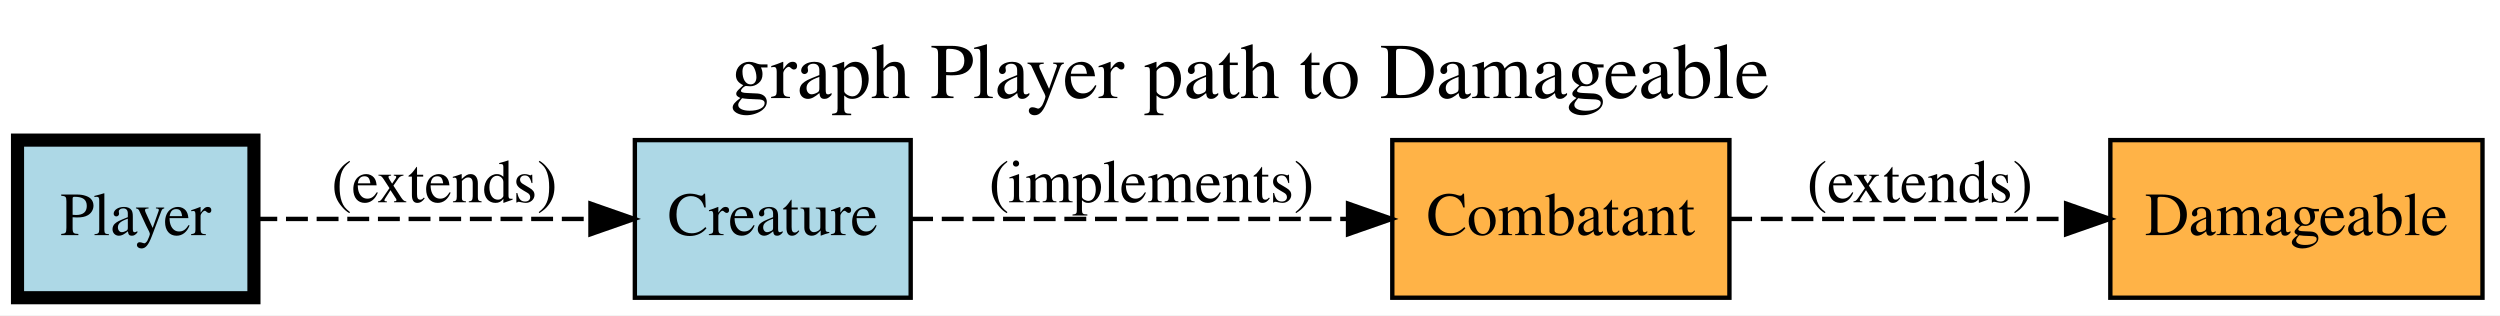
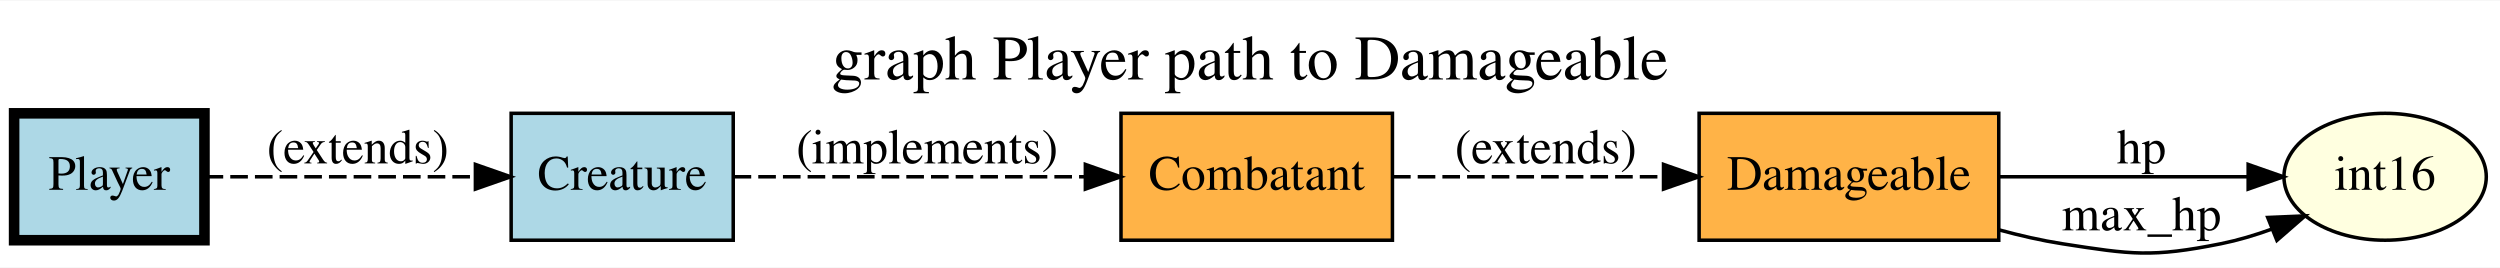
- <svg xmlns="http://www.w3.org/2000/svg" width="571pt" height="72pt" viewBox="0.00 0.00 571.00 72.00">
-   <g id="graph0" class="graph" transform="scale(1 1) rotate(0) translate(4 68)">
-     <polygon fill="white" stroke="transparent" points="-4,4 -4,-68 567,-68 567,4 -4,4" />
-     <text text-anchor="middle" x="281.5" y="-45.6" font-family="Times,serif" font-size="18.00">graph Player path to Damageable</text>
+ <svg xmlns="http://www.w3.org/2000/svg" width="709pt" height="76pt" viewBox="0.00 0.00 709.19 75.73">
+   <g id="graph0" class="graph" transform="scale(1 1) rotate(0) translate(4 71.73)">
+     <polygon fill="white" stroke="transparent" points="-4,4 -4,-71.73 705.19,-71.73 705.19,4 -4,4" />
+     <text text-anchor="middle" x="350.6" y="-49.33" font-family="Times,serif" font-size="18.00">graph Player path to Damageable</text>
    <g id="node1" class="node">
-       <polygon fill="#ffb347" stroke="black" points="391,-36 314,-36 314,0 391,0 391,-36" />
-       <text text-anchor="middle" x="352.5" y="-14.3" font-family="Times,serif" font-size="14.00">Combatant</text>
+       <polygon fill="#ffb347" stroke="black" points="391,-39.73 314,-39.73 314,-3.73 391,-3.73 391,-39.73" />
+       <text text-anchor="middle" x="352.5" y="-18.03" font-family="Times,serif" font-size="14.00">Combatant</text>
    </g>
    <g id="node3" class="node">
-       <polygon fill="#ffb347" stroke="black" points="563,-36 478,-36 478,0 563,0 563,-36" />
-       <text text-anchor="middle" x="520.5" y="-14.3" font-family="Times,serif" font-size="14.00">Damageable</text>
+       <polygon fill="#ffb347" stroke="black" points="563,-39.73 478,-39.73 478,-3.73 563,-3.73 563,-39.73" />
+       <text text-anchor="middle" x="520.5" y="-18.03" font-family="Times,serif" font-size="14.00">Damageable</text>
    </g>
    <g id="edge3" class="edge">
-       <path fill="none" stroke="black" stroke-dasharray="5,2" d="M391.17,-18C413.77,-18 442.83,-18 467.59,-18" />
-       <polygon fill="black" stroke="black" points="467.9,-21.5 477.9,-18 467.9,-14.5 467.9,-21.5" />
-       <text text-anchor="middle" x="434.5" y="-21.8" font-family="Times,serif" font-size="14.00">(extends)</text>
+       <path fill="none" stroke="black" stroke-dasharray="5,2" d="M391.17,-21.73C413.77,-21.73 442.83,-21.73 467.59,-21.73" />
+       <polygon fill="black" stroke="black" points="467.9,-25.23 477.9,-21.73 467.9,-18.23 467.9,-25.23" />
+       <text text-anchor="middle" x="434.5" y="-25.53" font-family="Times,serif" font-size="14.00">(extends)</text>
    </g>
    <g id="node2" class="node">
-       <polygon fill="#add8e6" stroke="black" points="204,-36 141,-36 141,0 204,0 204,-36" />
-       <text text-anchor="middle" x="172.5" y="-14.3" font-family="Times,serif" font-size="14.00">Creature</text>
+       <polygon fill="#add8e6" stroke="black" points="204,-39.73 141,-39.73 141,-3.73 204,-3.73 204,-39.73" />
+       <text text-anchor="middle" x="172.5" y="-18.03" font-family="Times,serif" font-size="14.00">Creature</text>
    </g>
    <g id="edge2" class="edge">
-       <path fill="none" stroke="black" stroke-dasharray="5,2" d="M204.1,-18C231.43,-18 271.91,-18 303.53,-18" />
-       <polygon fill="black" stroke="black" points="303.89,-21.5 313.89,-18 303.89,-14.5 303.89,-21.5" />
-       <text text-anchor="middle" x="259" y="-21.8" font-family="Times,serif" font-size="14.00">(implements)</text>
+       <path fill="none" stroke="black" stroke-dasharray="5,2" d="M204.1,-21.73C231.43,-21.73 271.91,-21.73 303.53,-21.73" />
+       <polygon fill="black" stroke="black" points="303.89,-25.23 313.89,-21.73 303.89,-18.23 303.89,-25.23" />
+       <text text-anchor="middle" x="259" y="-25.53" font-family="Times,serif" font-size="14.00">(implements)</text>
+     </g>
+     <g id="node5" class="node">
+       <ellipse fill="#ffffe0" stroke="black" cx="672.6" cy="-21.73" rx="28.7" ry="18" />
+       <text text-anchor="middle" x="672.6" y="-18.03" font-family="Times,serif" font-size="14.00">int16</text>
+     </g>
+     <g id="edge4" class="edge">
+       <path fill="none" stroke="black" d="M563.31,-21.73C585.38,-21.73 612.25,-21.73 633.7,-21.73" />
+       <polygon fill="black" stroke="black" points="633.75,-25.23 643.75,-21.73 633.75,-18.23 633.75,-25.23" />
+       <text text-anchor="middle" x="603.5" y="-25.53" font-family="Times,serif" font-size="14.00">hp</text>
+     </g>
+     <g id="edge5" class="edge">
+       <path fill="none" stroke="black" d="M563.04,-6.68C569,-5.05 575.11,-3.65 581,-2.73 600.76,0.35 606.39,1.19 626,-2.73 630.79,-3.69 635.71,-5.16 640.46,-6.88" />
+       <polygon fill="black" stroke="black" points="639.3,-10.18 649.89,-10.63 641.9,-3.68 639.3,-10.18" />
+       <text text-anchor="middle" x="603.5" y="-6.53" font-family="Times,serif" font-size="14.00">max_hp</text>
    </g>
    <g id="node4" class="node">
-       <polygon fill="#add8e6" stroke="black" stroke-width="3" points="54,-36 0,-36 0,0 54,0 54,-36" />
-       <text text-anchor="middle" x="27" y="-14.3" font-family="Times,serif" font-size="14.00">Player</text>
+       <polygon fill="#add8e6" stroke="black" stroke-width="3" points="54,-39.73 0,-39.73 0,-3.73 54,-3.73 54,-39.73" />
+       <text text-anchor="middle" x="27" y="-18.03" font-family="Times,serif" font-size="14.00">Player</text>
    </g>
    <g id="edge1" class="edge">
-       <path fill="none" stroke="black" stroke-dasharray="5,2" d="M54.32,-18C75.7,-18 106.23,-18 130.76,-18" />
-       <polygon fill="black" stroke="black" points="130.86,-21.5 140.86,-18 130.86,-14.5 130.86,-21.5" />
-       <text text-anchor="middle" x="97.5" y="-21.8" font-family="Times,serif" font-size="14.00">(extends)</text>
+       <path fill="none" stroke="black" stroke-dasharray="5,2" d="M54.32,-21.73C75.7,-21.73 106.23,-21.73 130.76,-21.73" />
+       <polygon fill="black" stroke="black" points="130.86,-25.23 140.86,-21.73 130.86,-18.23 130.86,-25.23" />
+       <text text-anchor="middle" x="97.5" y="-25.53" font-family="Times,serif" font-size="14.00">(extends)</text>
    </g>
  </g>
</svg>
